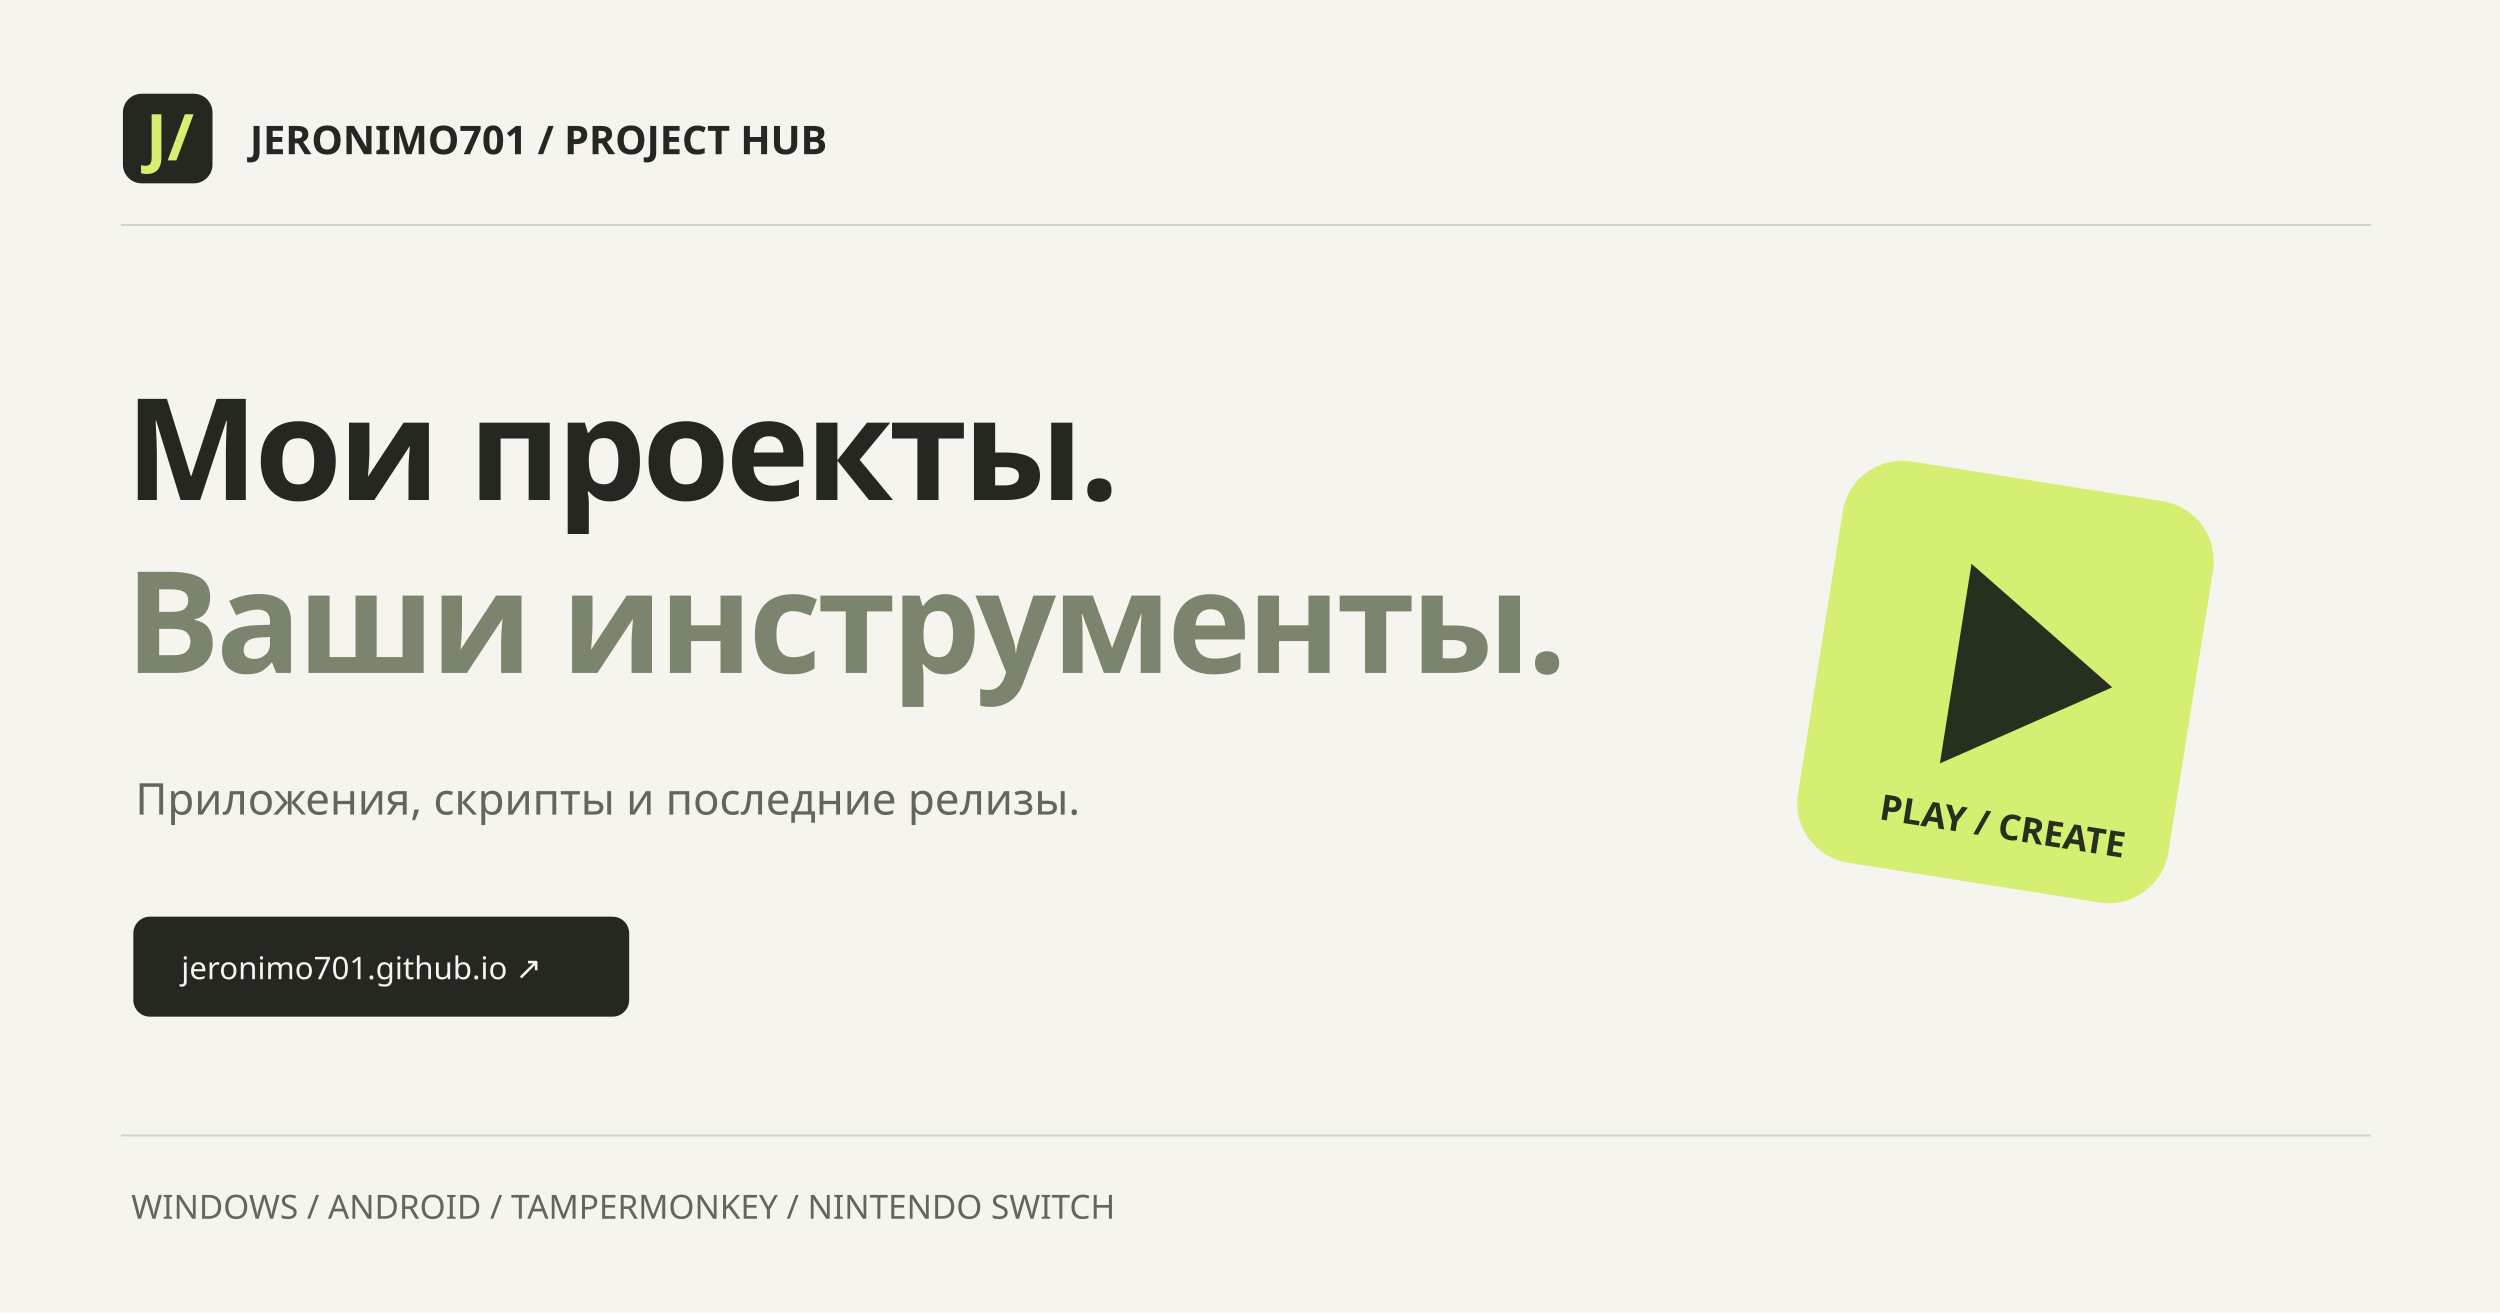
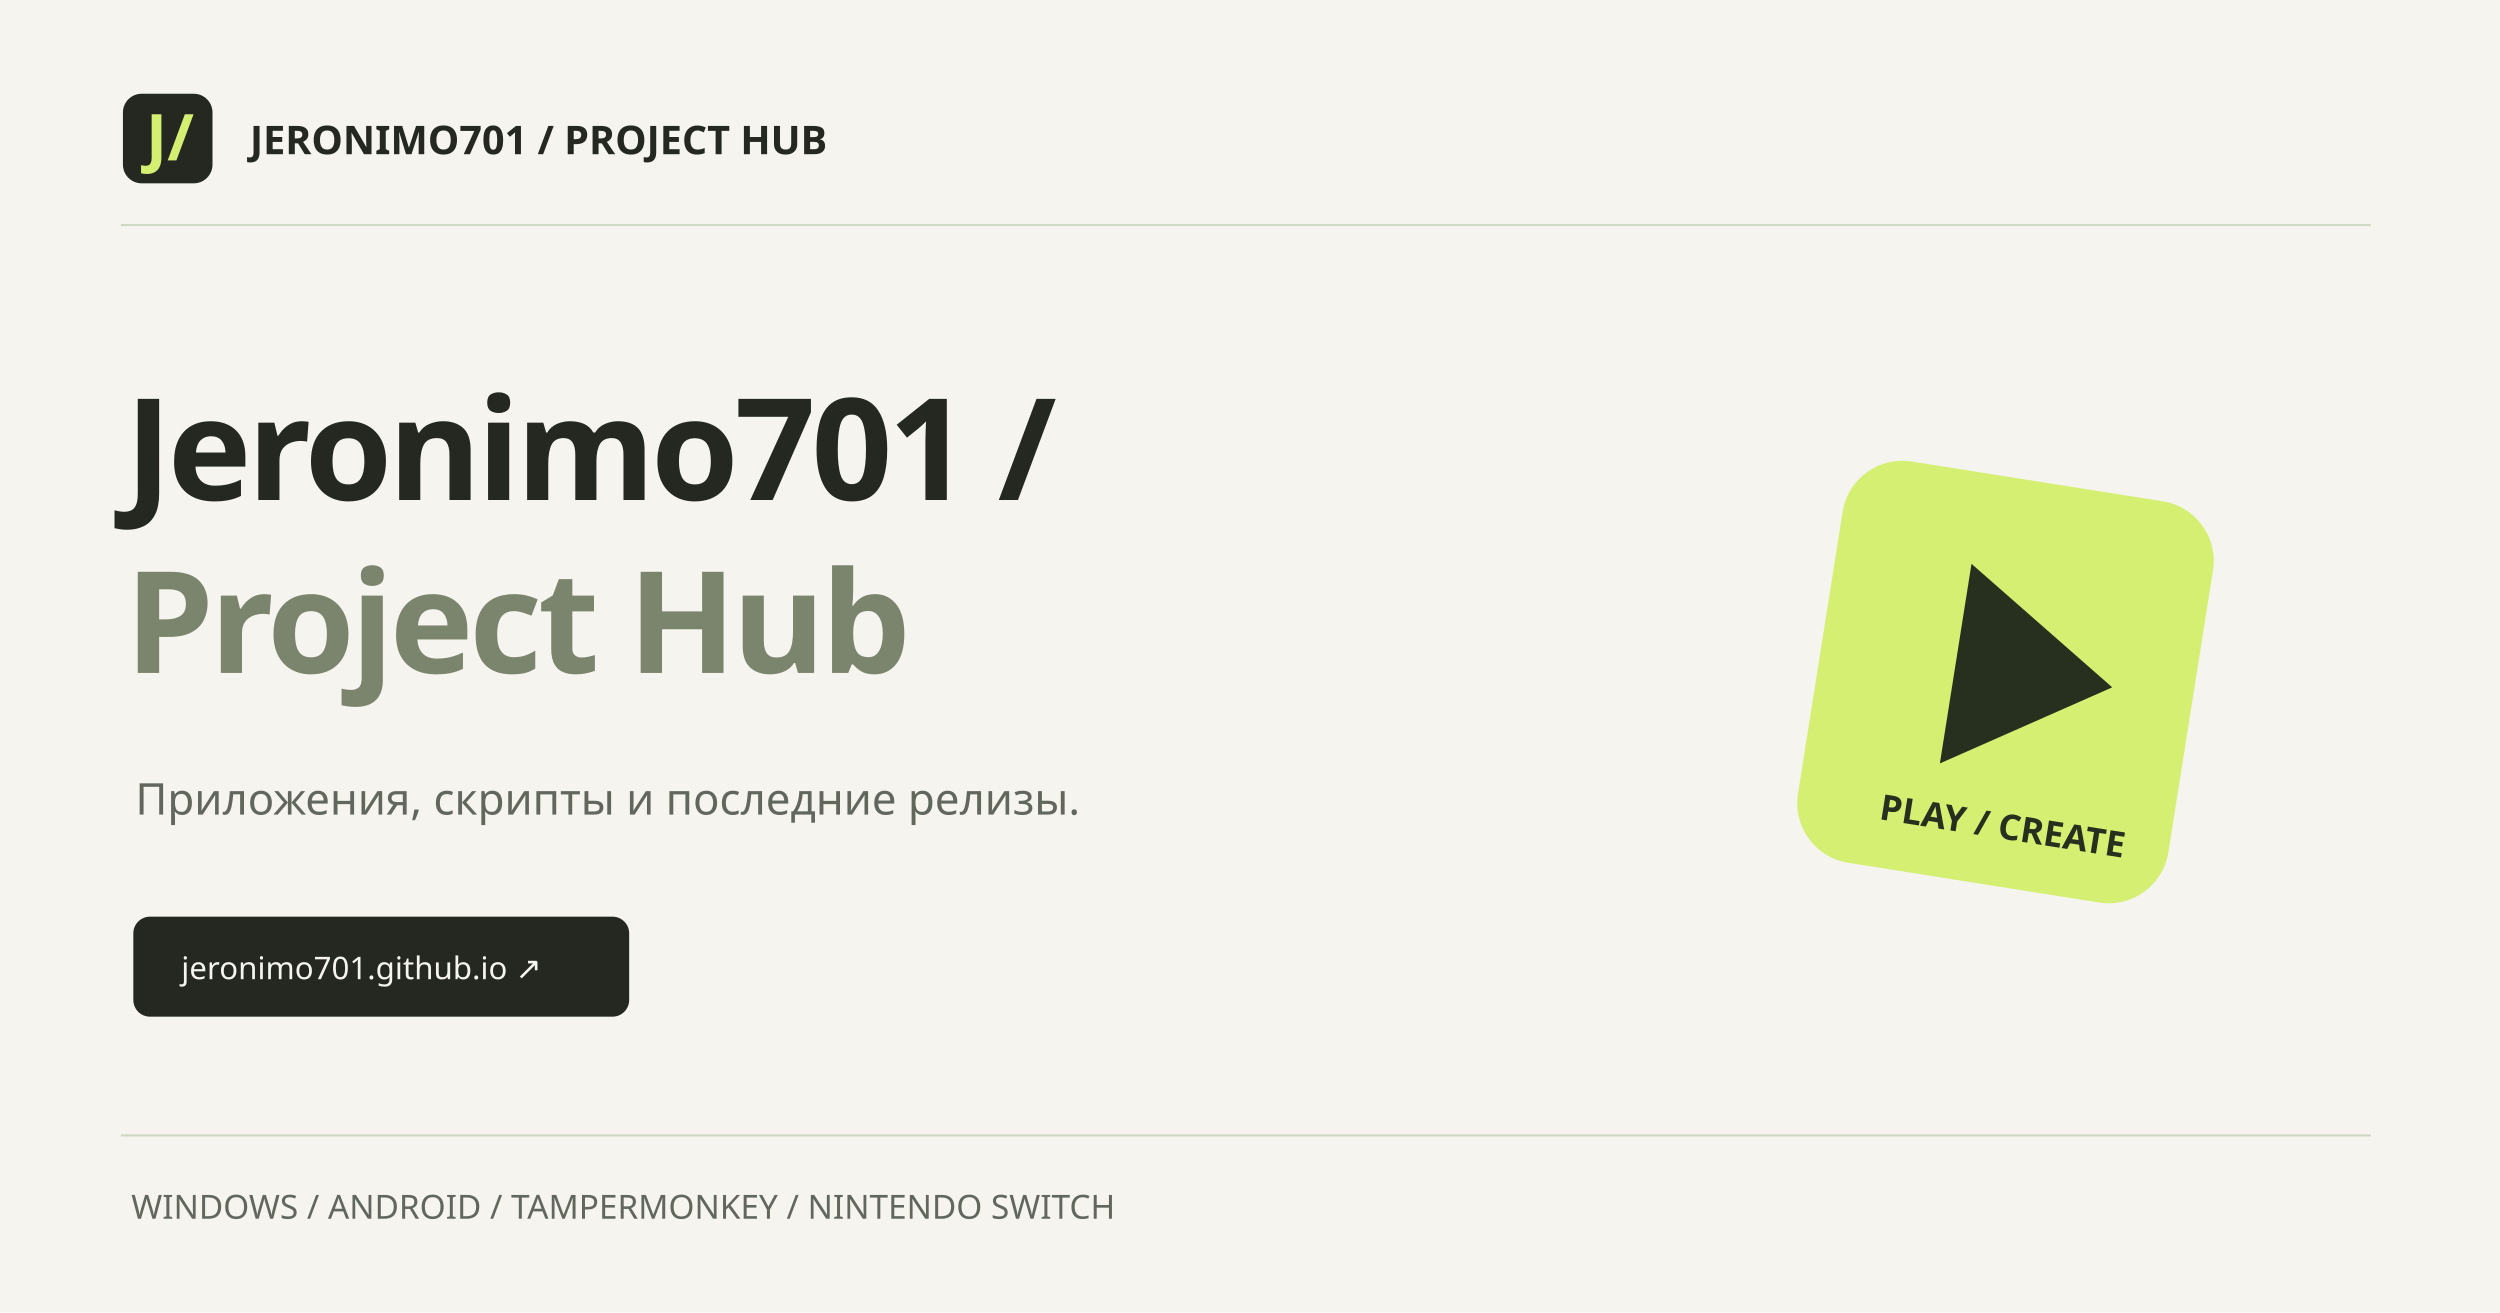
<svg xmlns="http://www.w3.org/2000/svg" width="1200" height="630">
  <rect width="1200" height="630" fill="#f5f4ef" />
  <path d="M58 108h1080M58 545h1080" stroke="#d1d7c5" />
  <rect x="59" y="45" width="43" height="43" rx="9" fill="#242821" />
  <text x="70" y="77" font-family="Segoe UI" font-weight="700" font-size="31" fill="#d5ef72">J/</text>
  <text x="120" y="74" font-family="Segoe UI" font-weight="700" font-size="19" fill="#242821">JERONIMO701 / PROJECT HUB</text>
-   <text x="60" y="240" font-family="Segoe UI" font-weight="700" font-size="68" letter-spacing="-2" fill="#242821">Мои проекты.</text>
-   <text x="60" y="323" font-family="Segoe UI" font-weight="700" font-size="68" letter-spacing="-2" fill="#7b846c">Ваши инструменты.</text>
+   <text x="60" y="240" font-family="Segoe UI" font-weight="700" font-size="68" letter-spacing="-2" fill="#242821">Jeronimo701 /</text>
+   <text x="60" y="323" font-family="Segoe UI" font-weight="700" font-size="68" letter-spacing="-2" fill="#7b846c">Project Hub</text>
  <text x="65" y="391" font-family="Segoe UI" font-size="21" fill="#62675e">Приложения, скрипты и последние релизы.</text>
  <rect x="64" y="440" width="238" height="48" rx="8" fill="#242821" />
  <text x="87" y="470" font-family="Segoe UI" font-size="15" fill="#f5f4ef">jeronimo701.github.io ↗</text>
  <g transform="translate(889,217) rotate(9)">
    <rect x="0" y="0" width="180" height="195" rx="29" fill="#d5ef72" />
    <path d="m65 44 76 48-76 49Z" fill="#27301e" />
    <text x="40" y="172" font-family="Segoe UI" font-weight="700" font-size="17" fill="#27301e">PLAY / CREATE</text>
  </g>
  <text x="63" y="585" font-family="Segoe UI" font-size="16" fill="#62675e">WINDOWS  /  ANDROID  /  TAMPERMONKEY  /  NINTENDO SWITCH</text>
</svg>
